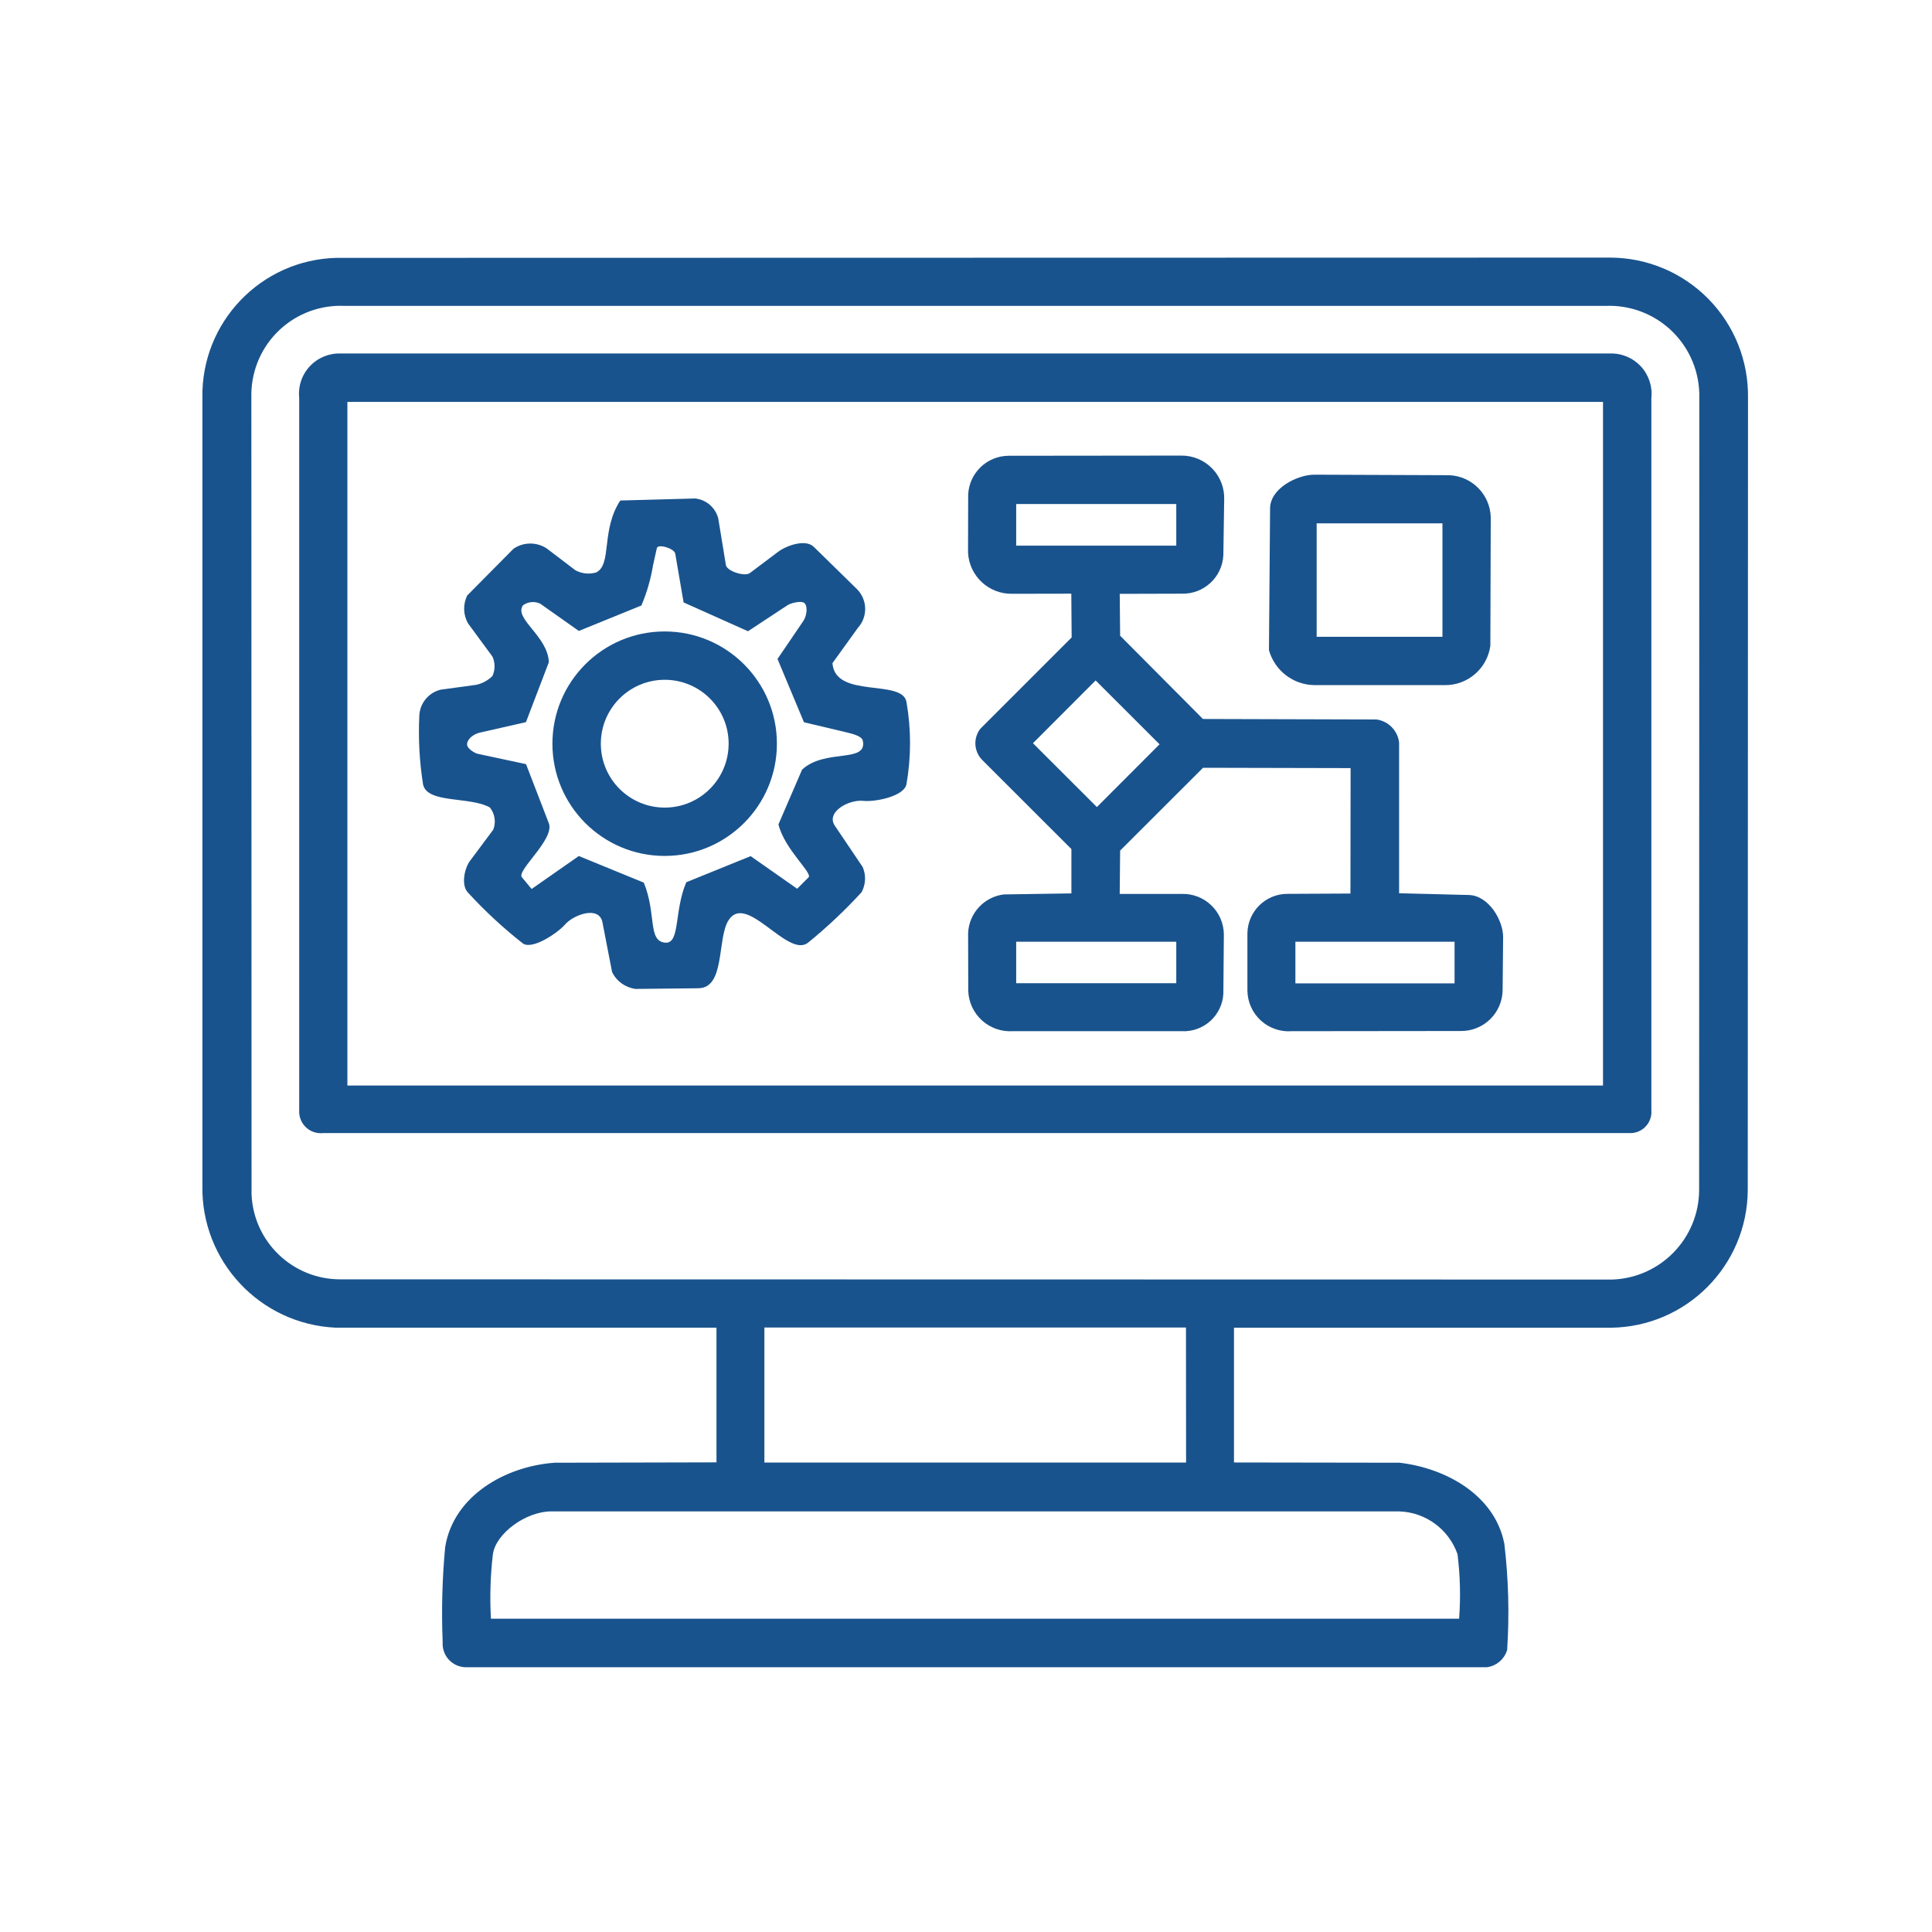
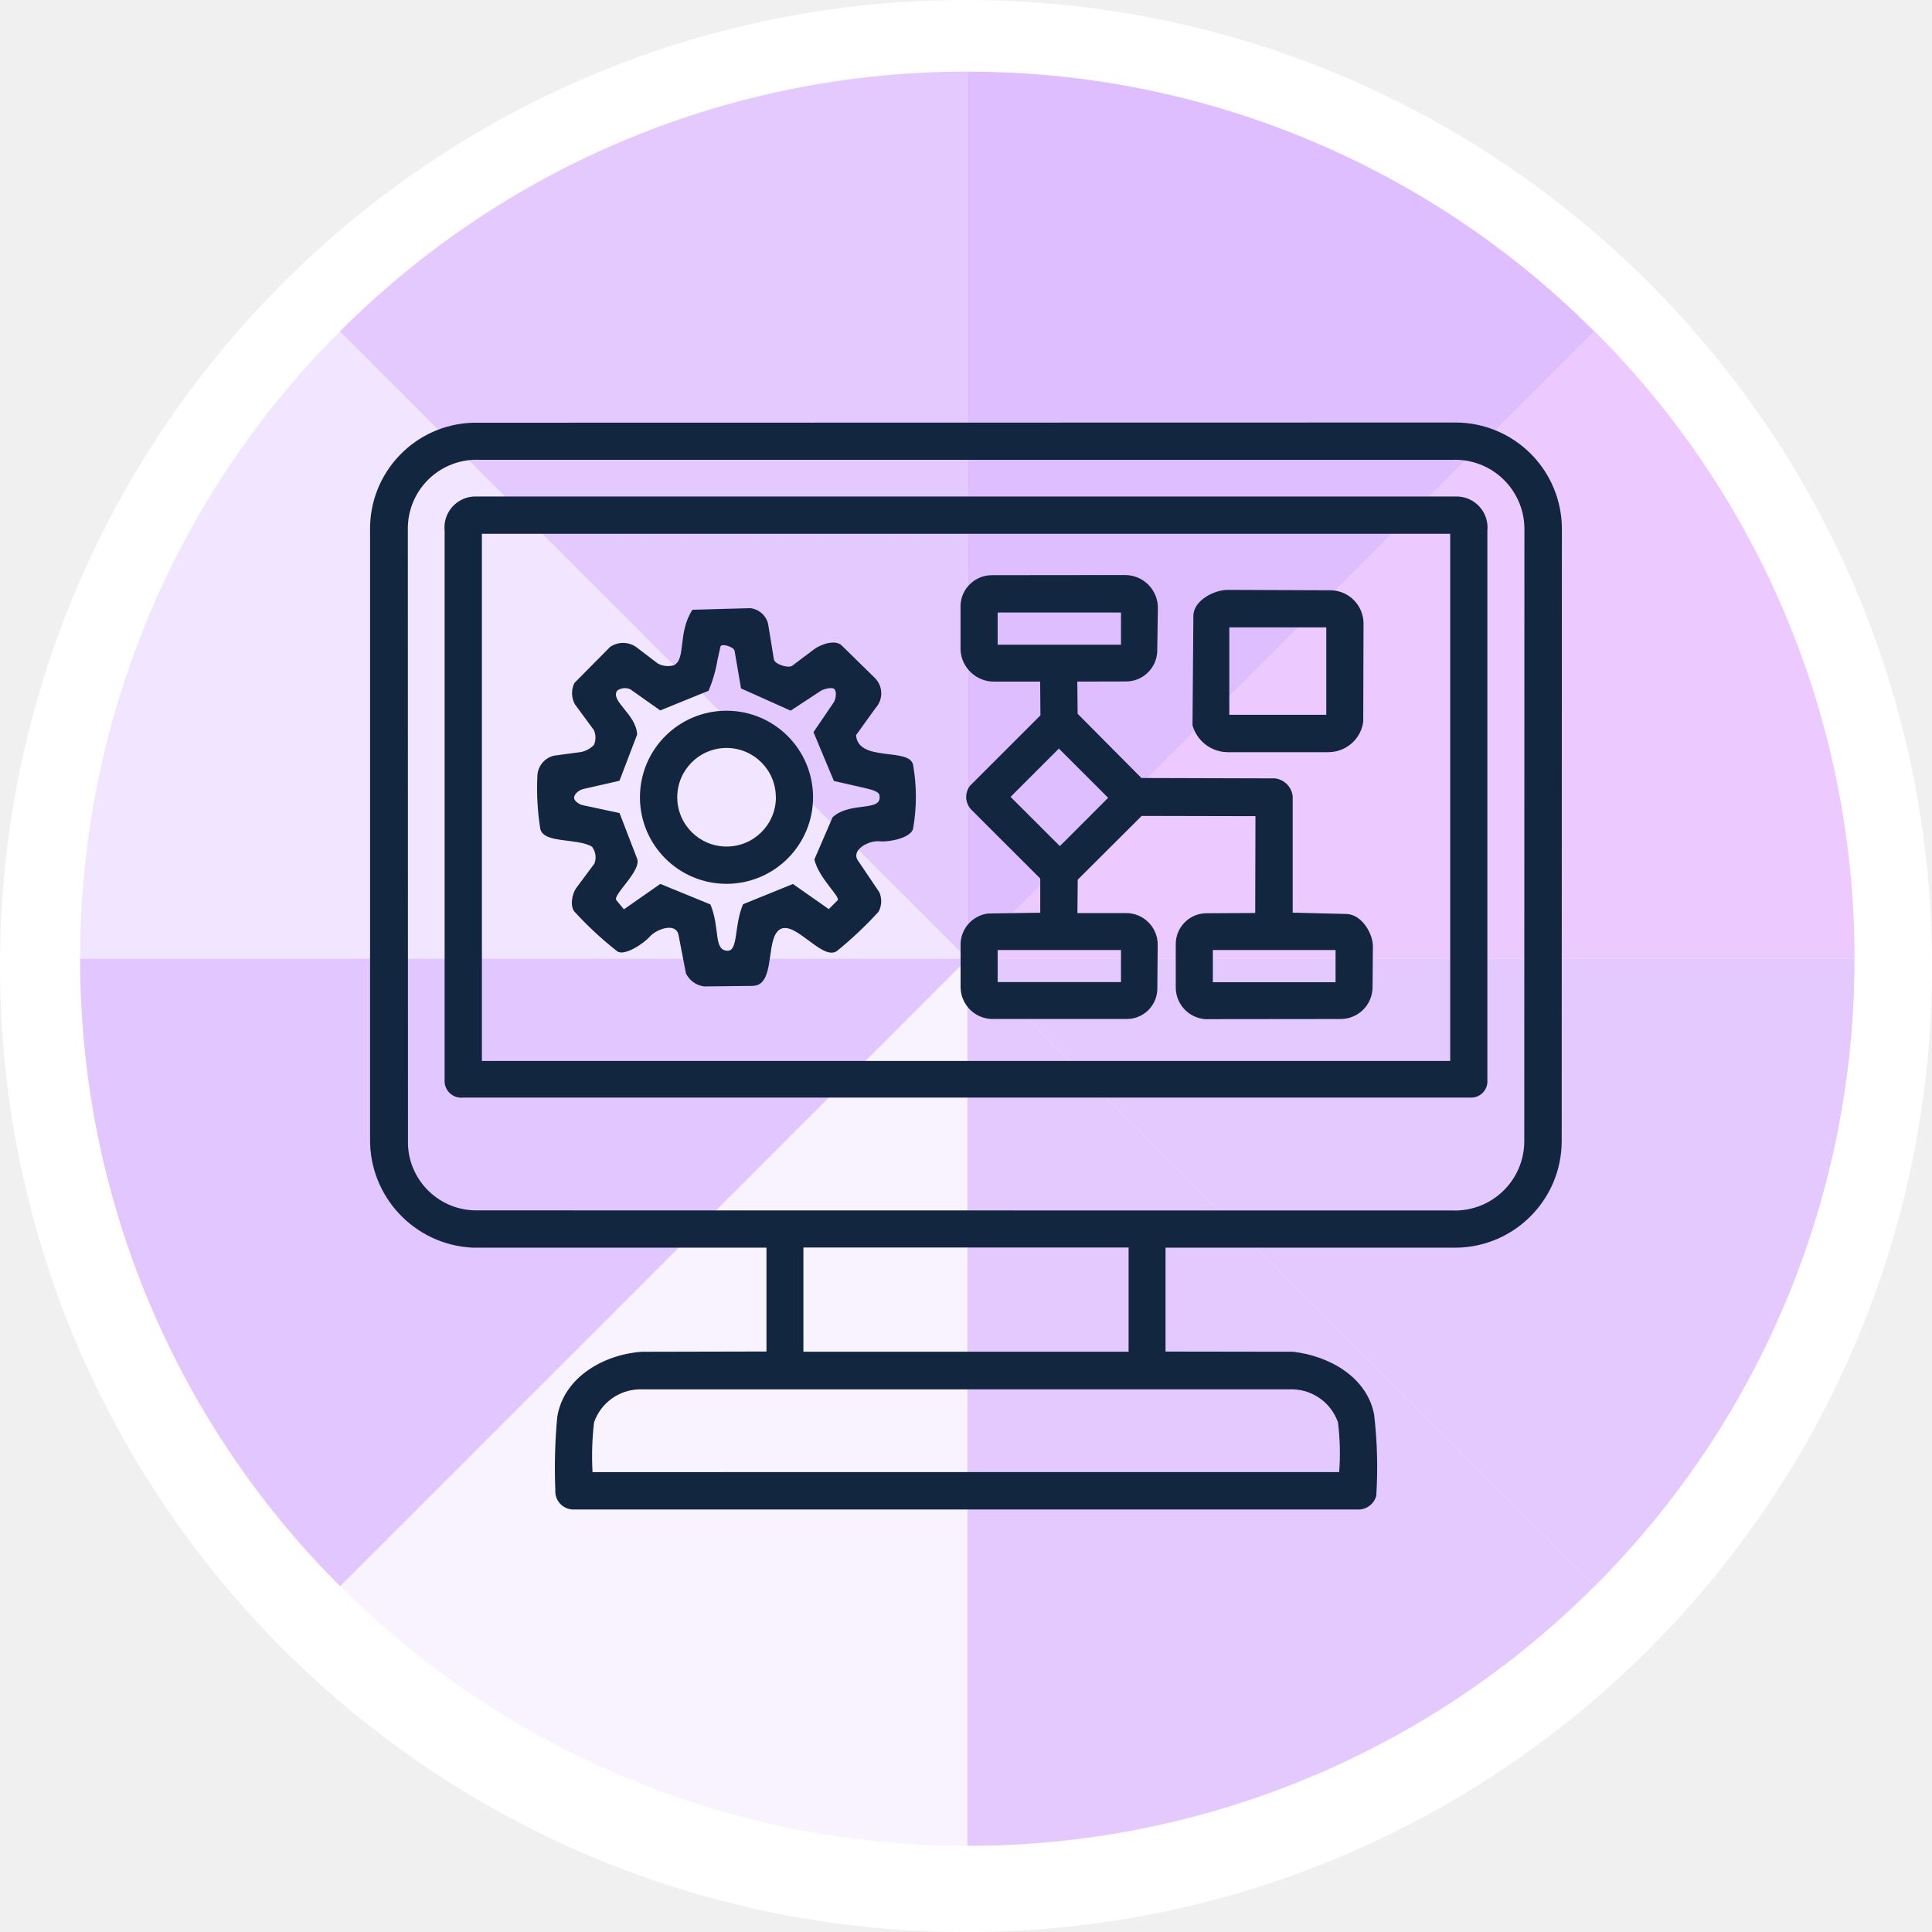
- <svg xmlns="http://www.w3.org/2000/svg" width="105" height="105" viewBox="0 0 105 105">
+ <svg xmlns="http://www.w3.org/2000/svg" width="84" height="84" viewBox="0 0 84 84">
  <defs>
    <clipPath id="clip-path">
-       <rect id="Rectángulo_462259" data-name="Rectángulo 462259" width="84" height="76.612" fill="#19538d" />
+       <rect id="Rectángulo_456705" data-name="Rectángulo 456705" width="27.256" height="38.551" fill="#d5aaff" />
+     </clipPath>
+     <clipPath id="clip-path-2">
+       <rect id="Rectángulo_456707" data-name="Rectángulo 456707" width="38.569" height="27.274" fill="#d5aaff" />
+     </clipPath>
+     <clipPath id="clip-path-3">
+       <rect id="Rectángulo_456708" data-name="Rectángulo 456708" width="27.274" height="38.569" fill="#d5aaff" />
+     </clipPath>
+     <clipPath id="clip-path-7">
+       <rect id="Rectángulo_462259" data-name="Rectángulo 462259" width="51.818" height="47.261" fill="#12263f" />
    </clipPath>
  </defs>
-   <g id="Grupo_1179110" data-name="Grupo 1179110" transform="translate(-705.629 -1684.863)">
-     <g id="Grupo_1178970" data-name="Grupo 1178970" transform="translate(705.626 1684.863)">
-       <path id="Sustracción_110" data-name="Sustracción 110" d="M0,0H105V105H0Z" fill="#fff" />
+   <g id="Grupo_1185068" data-name="Grupo 1185068" transform="translate(-705.629 -1683)">
+     <g id="Grupo_1185066" data-name="Grupo 1185066" transform="translate(0 1272.629)">
+       <g id="Grupo_1179108" data-name="Grupo 1179108" transform="translate(705.629 410)">
+         <path id="Sustracción_110" data-name="Sustracción 110" d="M42,0A42,42,0,1,1,0,42,42,42,0,0,1,42,0Z" transform="translate(0 0.371)" fill="#fff" />
+       </g>
+       <g id="Grupo_1185063" data-name="Grupo 1185063" transform="translate(709.114 413.484)">
+         <g id="Grupo_1180751" data-name="Grupo 1180751" transform="translate(0 0)">
+           <g id="Grupo_1180726" data-name="Grupo 1180726" transform="translate(11.312 38.586)" opacity="0.15">
+             <g id="Grupo_1180725" data-name="Grupo 1180725">
+               <g id="Grupo_1180724" data-name="Grupo 1180724" clip-path="url(#clip-path)">
+                 <path id="Trazado_1024629" data-name="Trazado 1024629" d="M4.237,80.176,31.493,52.92V91.47A38.417,38.417,0,0,1,4.237,80.176" transform="translate(-4.237 -52.919)" fill="#d5aaff" />
+               </g>
+             </g>
+           </g>
+           <g id="Grupo_1180732" data-name="Grupo 1180732" transform="translate(0 11.294)" opacity="0.31">
+             <g id="Grupo_1180731" data-name="Grupo 1180731">
+               <g id="Grupo_1180730" data-name="Grupo 1180730" clip-path="url(#clip-path-2)">
+                 <path id="Trazado_1024631" data-name="Trazado 1024631" d="M0,69.972A38.465,38.465,0,0,1,11.294,42.7L38.569,69.972Z" transform="translate(0 -42.698)" fill="#d5aaff" />
+               </g>
+             </g>
+           </g>
+           <g id="Grupo_1180735" data-name="Grupo 1180735" transform="translate(11.296)" opacity="0.64">
+             <g id="Grupo_1180734" data-name="Grupo 1180734">
+               <g id="Grupo_1180733" data-name="Grupo 1180733" clip-path="url(#clip-path-3)">
+                 <path id="Trazado_1024632" data-name="Trazado 1024632" d="M4.231,49.762A38.456,38.456,0,0,1,31.505,38.468V77.036Z" transform="translate(-4.23 -38.467)" fill="#d5aaff" />
+               </g>
+             </g>
+           </g>
+           <path id="Trazado_1024633" data-name="Trazado 1024633" d="M0,52.913H38.569v.019L11.313,80.187h-.019A38.432,38.432,0,0,1,0,52.913" transform="translate(0 -14.345)" fill="#dcb9ff" opacity="0.82" />
+         </g>
+         <g id="Grupo_1180752" data-name="Grupo 1180752" transform="translate(77.145 77.14) rotate(180)">
+           <g id="Grupo_1180726-2" data-name="Grupo 1180726" transform="translate(11.312 38.586)" opacity="0.76">
+             <g id="Grupo_1180725-2" data-name="Grupo 1180725">
+               <g id="Grupo_1180724-2" data-name="Grupo 1180724" clip-path="url(#clip-path)">
+                 <path id="Trazado_1024629-2" data-name="Trazado 1024629" d="M0,27.256,27.256,0V38.55A38.417,38.417,0,0,1,0,27.256" transform="translate(0 0.001)" fill="#d5aaff" />
+               </g>
+             </g>
+           </g>
+           <g id="Grupo_1180732-2" data-name="Grupo 1180732" transform="translate(0 11.294)" opacity="0.64">
+             <g id="Grupo_1180731-2" data-name="Grupo 1180731">
+               <g id="Grupo_1180730-2" data-name="Grupo 1180730" clip-path="url(#clip-path-2)">
+                 <path id="Trazado_1024631-2" data-name="Trazado 1024631" d="M0,27.274A38.465,38.465,0,0,1,11.294,0L38.569,27.274Z" transform="translate(0 0)" fill="#d5aaff" />
+               </g>
+             </g>
+           </g>
+           <g id="Grupo_1180735-2" data-name="Grupo 1180735" transform="translate(11.296 0)" opacity="0.64">
+             <g id="Grupo_1180734-2" data-name="Grupo 1180734">
+               <g id="Grupo_1180733-2" data-name="Grupo 1180733" clip-path="url(#clip-path-3)">
+                 <path id="Trazado_1024632-2" data-name="Trazado 1024632" d="M0,11.294A38.456,38.456,0,0,1,27.274,0V38.568Z" transform="translate(0.001 0.001)" fill="#d5aaff" />
+               </g>
+             </g>
+           </g>
+           <path id="Trazado_1024633-2" data-name="Trazado 1024633" d="M0,0H38.569V.019L11.313,27.274h-.019A38.432,38.432,0,0,1,0,0" transform="translate(0 38.568)" fill="#dda2ff" opacity="0.57" />
+         </g>
+       </g>
    </g>
-     <g id="Grupo_1212910" data-name="Grupo 1212910" transform="translate(716.629 1698.863)">
-       <g id="Grupo_1212909" data-name="Grupo 1212909" clip-path="url(#clip-path)">
-         <path id="Trazado_1278324" data-name="Trazado 1278324" d="M69.782,76.611H14.288a1.278,1.278,0,0,1-1.23-1.369,38.4,38.4,0,0,1,.136-5.16c.452-2.8,3.289-4.4,5.954-4.586l8.791-.02,0-7.32-20.707,0A7.59,7.59,0,0,1,0,50.431L0,7.618A7.475,7.475,0,0,1,7.285.014L76.5,0A7.508,7.508,0,0,1,84,7.628l-.013,43.044a7.526,7.526,0,0,1-7.438,7.487l-20.485,0v7.323l8.995.014c2.519.289,5.189,1.762,5.7,4.412a31.706,31.706,0,0,1,.152,5.76,1.329,1.329,0,0,1-1.135.946m6.849-21.073a4.89,4.89,0,0,0,4.719-4.871l.009-43.029a4.889,4.889,0,0,0-5.1-5.016H7.742A4.847,4.847,0,0,0,2.661,7.394l.01,43.519A4.821,4.821,0,0,0,7.5,55.529Zm-23.17,2.606H30.543v7.34H53.461ZM68.3,73.973a17.6,17.6,0,0,0-.088-3.508,3.473,3.473,0,0,0-3.169-2.324H18.955c-1.354,0-3,1.18-3.167,2.324a20.091,20.091,0,0,0-.106,3.509Z" transform="translate(0 0)" fill="#19538d" />
-         <path id="Trazado_1278325" data-name="Trazado 1278325" d="M94.111,64.031H23.131a1.175,1.175,0,0,1-1.29-1.248l0-38.7a2.189,2.189,0,0,1,2.257-2.421H93.072a2.19,2.19,0,0,1,2.256,2.421l0,38.7a1.15,1.15,0,0,1-1.213,1.248M92.7,24.292H24.46V61.446H92.7Z" transform="translate(-16.58 -16.45)" fill="#19538d" />
-         <path id="Trazado_1278326" data-name="Trazado 1278326" d="M193.674,61.71l-8.019-.018-4.506,4.5-.023,2.356,3.36,0a2.222,2.222,0,0,1,2.3,2.2l-.027,3.218a2.156,2.156,0,0,1-2.269,2.042l-9.188,0a2.276,2.276,0,0,1-2.408-2.193l-.007-3.145a2.215,2.215,0,0,1,1.931-2.094l3.682-.057,0-2.409-4.853-4.848a1.294,1.294,0,0,1-.1-1.687l4.967-4.967-.019-2.378-3.217.006a2.357,2.357,0,0,1-2.395-2.237l.007-3.141a2.212,2.212,0,0,1,2.2-2.123l9.387-.01a2.312,2.312,0,0,1,2.327,2.4l-.046,3.019a2.2,2.2,0,0,1-2.256,2.086l-3.375.009.022,2.276,4.5,4.525,9.429.027a1.429,1.429,0,0,1,1.232,1.262v8.182l3.788.095c1.077.027,1.875,1.377,1.866,2.3l-.028,2.863a2.248,2.248,0,0,1-2.28,2.229l-9.18.01a2.242,2.242,0,0,1-2.41-2.191l0-3.134a2.176,2.176,0,0,1,2.159-2.139l3.441-.017ZM184.2,47.358H175.5v2.263H184.2Zm-4.383,9.588-3.406,3.411,3.474,3.47,3.406-3.411Zm4.383,14.2H175.5V73.4H184.2Zm15.124,0-8.65,0v2.262l8.65,0Z" transform="translate(-131.272 -33.965)" fill="#19538d" />
-         <path id="Trazado_1278327" data-name="Trazado 1278327" d="M64.165,81.009l-3.43.036a1.655,1.655,0,0,1-1.274-.918l-.523-2.7c-.179-.923-1.564-.422-2.03.114-.408.47-1.793,1.4-2.3,1.028a24.968,24.968,0,0,1-2.977-2.758c-.374-.376-.216-1.29.113-1.732l1.258-1.687a1.216,1.216,0,0,0-.181-1.207c-1.079-.613-3.394-.2-3.631-1.246a18.23,18.23,0,0,1-.206-3.737,1.521,1.521,0,0,1,1.164-1.421l1.938-.265a1.8,1.8,0,0,0,.874-.478,1.281,1.281,0,0,0,0-1.054l-1.329-1.807a1.627,1.627,0,0,1-.043-1.515l2.517-2.541a1.62,1.62,0,0,1,1.806-.014l1.554,1.183a1.492,1.492,0,0,0,1.132.121c.874-.438.247-2.283,1.309-3.91l4.07-.111a1.456,1.456,0,0,1,1.257,1.091l.413,2.525c.055.338,1.029.643,1.3.44l1.536-1.155c.465-.35,1.494-.711,1.943-.271l2.349,2.3a1.531,1.531,0,0,1,.041,2.109l-1.377,1.911c.14,1.952,3.812.83,4.024,2.117a12.949,12.949,0,0,1,0,4.451c-.116.674-1.709.985-2.349.916-.787-.085-2.045.609-1.545,1.351l1.513,2.244a1.577,1.577,0,0,1-.058,1.368,27.358,27.358,0,0,1-2.919,2.751c-1.115.847-3.351-2.781-4.323-1.209-.617,1-.17,3.662-1.618,3.677m-.671-5.758,3.5-1.42L69.52,75.6l.618-.618c.237-.237-1.306-1.523-1.635-2.879l1.284-2.976c1.251-1.162,3.567-.329,3.3-1.578-.05-.231-.513-.361-.88-.447l-2.317-.549-1.438-3.442,1.407-2.069c.174-.255.254-.785.057-.965-.164-.149-.737-.007-.925.117l-2.143,1.412-3.5-1.567-.454-2.649c-.05-.291-.942-.55-1-.3l-.207.93a9.53,9.53,0,0,1-.632,2.186l-3.4,1.384-2.1-1.483a.926.926,0,0,0-.931.084c-.53.729,1.35,1.668,1.4,3.1l-1.244,3.255-2.517.572c-.335.076-.7.358-.681.66.011.194.379.447.594.493l2.608.557,1.239,3.211c.335.868-1.766,2.572-1.464,2.936l.529.638,2.565-1.791,3.532,1.446c.7,1.7.2,3.185,1.167,3.263.82.066.472-1.726,1.141-3.28" transform="translate(-37.196 -41.299)" fill="#19538d" />
-         <path id="Trazado_1278328" data-name="Trazado 1278328" d="M250.406,60.452h-7.135a2.6,2.6,0,0,1-2.446-1.9l.061-7.707c.009-1.1,1.5-1.832,2.411-1.829l7.353.029a2.355,2.355,0,0,1,2.229,2.281l-.021,6.989a2.476,2.476,0,0,1-2.451,2.139m-.153-8.795h-6.836v6.167h6.836Z" transform="translate(-182.86 -37.218)" fill="#19538d" />
-         <path id="Trazado_1278329" data-name="Trazado 1278329" d="M91.232,90.5a6.1,6.1,0,1,1-6.1-6.1,6.1,6.1,0,0,1,6.1,6.1m-2.623,0a3.473,3.473,0,1,0-3.473,3.473A3.473,3.473,0,0,0,88.608,90.5" transform="translate(-60.009 -64.082)" fill="#19538d" />
+     <g id="Grupo_1213737" data-name="Grupo 1213737" transform="translate(721.719 1701.37)">
+       <g id="Grupo_1212909" data-name="Grupo 1212909" clip-path="url(#clip-path-7)">
+         <path id="Trazado_1278324" data-name="Trazado 1278324" d="M43.047,47.26H8.814a.788.788,0,0,1-.759-.845,23.691,23.691,0,0,1,.084-3.183c.279-1.727,2.029-2.714,3.673-2.829l5.423-.012V35.876l-12.774,0A4.682,4.682,0,0,1,0,31.11L0,4.7A4.611,4.611,0,0,1,4.494.009L47.19,0a4.631,4.631,0,0,1,4.628,4.705L51.81,31.259a4.643,4.643,0,0,1-4.588,4.618H34.585v4.517l5.549.008c1.554.178,3.2,1.087,3.519,2.721a19.558,19.558,0,0,1,.094,3.553.82.82,0,0,1-.7.584m4.225-13a3.017,3.017,0,0,0,2.911-3l.006-26.544a3.016,3.016,0,0,0-3.146-3.094H4.776A2.99,2.99,0,0,0,1.642,4.561l.006,26.846a2.974,2.974,0,0,0,2.976,2.848ZM32.979,35.869H18.841V40.4H32.979Zm9.157,9.764a10.858,10.858,0,0,0-.054-2.164,2.142,2.142,0,0,0-1.955-1.433H11.693a2.139,2.139,0,0,0-1.954,1.434,12.393,12.393,0,0,0-.066,2.165Z" transform="translate(0 0)" fill="#12263f" />
+         <path id="Trazado_1278325" data-name="Trazado 1278325" d="M66.421,47.8H22.635a.725.725,0,0,1-.8-.77l0-23.872a1.35,1.35,0,0,1,1.392-1.494H65.78a1.351,1.351,0,0,1,1.392,1.494l0,23.872a.709.709,0,0,1-.748.77m-.868-24.514h-42.1v22.92h42.1Z" transform="translate(-18.594 -18.448)" fill="#12263f" />
+         <path id="Trazado_1278326" data-name="Trazado 1278326" d="M185.709,55.205l-4.947-.011-2.78,2.773-.014,1.453,2.073,0a1.371,1.371,0,0,1,1.418,1.359l-.017,1.985a1.33,1.33,0,0,1-1.4,1.259l-5.668,0a1.4,1.4,0,0,1-1.485-1.353l0-1.94a1.367,1.367,0,0,1,1.191-1.292l2.272-.035,0-1.486-2.994-2.99a.8.8,0,0,1-.062-1.041l3.064-3.064-.012-1.467-1.985,0a1.454,1.454,0,0,1-1.477-1.38l0-1.937a1.365,1.365,0,0,1,1.354-1.31l5.791-.006a1.426,1.426,0,0,1,1.435,1.478l-.028,1.862a1.36,1.36,0,0,1-1.392,1.287l-2.082.005.014,1.4,2.773,2.792,5.817.017a.882.882,0,0,1,.76.779V59.4l2.336.058c.665.017,1.157.849,1.151,1.422L190.8,62.65a1.387,1.387,0,0,1-1.407,1.375l-5.663.006a1.383,1.383,0,0,1-1.486-1.352l0-1.933a1.342,1.342,0,0,1,1.332-1.32l2.123-.011Zm-5.847-8.853H174.5v1.4h5.362Zm-2.7,5.915-2.1,2.1,2.143,2.14,2.1-2.1Zm2.7,8.758H174.5V62.42h5.362Zm9.33,0-5.336,0v1.4l5.336,0Z" transform="translate(-147.214 -38.09)" fill="#12263f" />
+         <path id="Trazado_1278327" data-name="Trazado 1278327" d="M58.35,70.811l-2.116.022a1.021,1.021,0,0,1-.786-.566L55.126,68.6c-.11-.57-.965-.26-1.252.07-.252.29-1.106.864-1.417.634a15.4,15.4,0,0,1-1.836-1.7c-.231-.232-.133-.8.07-1.068l.776-1.041a.75.75,0,0,0-.112-.744c-.665-.378-2.094-.124-2.24-.769a11.246,11.246,0,0,1-.127-2.305.938.938,0,0,1,.718-.876l1.2-.163a1.111,1.111,0,0,0,.539-.3.79.79,0,0,0,0-.65l-.82-1.114a1,1,0,0,1-.027-.934l1.553-1.568a1,1,0,0,1,1.114-.009l.959.73a.92.92,0,0,0,.7.075c.539-.27.152-1.409.807-2.412l2.511-.069a.9.9,0,0,1,.776.673l.254,1.557c.034.208.635.4.8.271l.947-.713c.287-.216.921-.439,1.2-.167l1.449,1.42a.944.944,0,0,1,.025,1.3l-.849,1.179c.086,1.2,2.351.512,2.482,1.306a7.988,7.988,0,0,1,0,2.746c-.072.416-1.054.608-1.449.565-.485-.053-1.262.376-.953.833l.934,1.384a.973.973,0,0,1-.035.844,16.877,16.877,0,0,1-1.8,1.7c-.688.523-2.067-1.716-2.667-.746-.38.615-.1,2.259-1,2.268m-.414-3.552,2.157-.876,1.56,1.093.381-.381c.146-.146-.806-.939-1.009-1.776l.792-1.836c.772-.717,2.2-.2,2.034-.974-.031-.142-.317-.222-.543-.276L61.88,61.9l-.887-2.123.868-1.276c.107-.157.157-.484.035-.6-.1-.092-.455,0-.571.072L60,58.843l-2.157-.966-.28-1.634c-.031-.18-.581-.339-.615-.186l-.128.574a5.879,5.879,0,0,1-.39,1.348l-2.1.854-1.295-.915a.571.571,0,0,0-.574.052c-.327.449.833,1.029.864,1.913l-.767,2.008-1.553.353c-.207.047-.431.221-.42.407.007.12.234.276.366.3l1.609.344.764,1.981c.207.536-1.09,1.586-.9,1.811l.327.394,1.582-1.105,2.179.892c.429,1.046.125,1.965.72,2.013.506.041.291-1.065.7-2.024" transform="translate(-41.714 -46.315)" fill="#12263f" />
+         <path id="Trazado_1278328" data-name="Trazado 1278328" d="M246.735,56.071h-4.4a1.6,1.6,0,0,1-1.509-1.173l.038-4.755c.005-.68.925-1.13,1.487-1.128l4.536.018a1.452,1.452,0,0,1,1.375,1.407l-.013,4.311a1.527,1.527,0,0,1-1.512,1.319m-.094-5.425h-4.217v3.8h4.217Z" transform="translate(-205.068 -41.738)" fill="#12263f" />
+         <path id="Trazado_1278329" data-name="Trazado 1278329" d="M86.557,88.158a3.763,3.763,0,1,1-3.763-3.763,3.763,3.763,0,0,1,3.763,3.763m-1.618,0A2.143,2.143,0,1,0,82.8,90.3a2.143,2.143,0,0,0,2.143-2.143" transform="translate(-67.297 -71.864)" fill="#12263f" />
      </g>
    </g>
  </g>
</svg>
